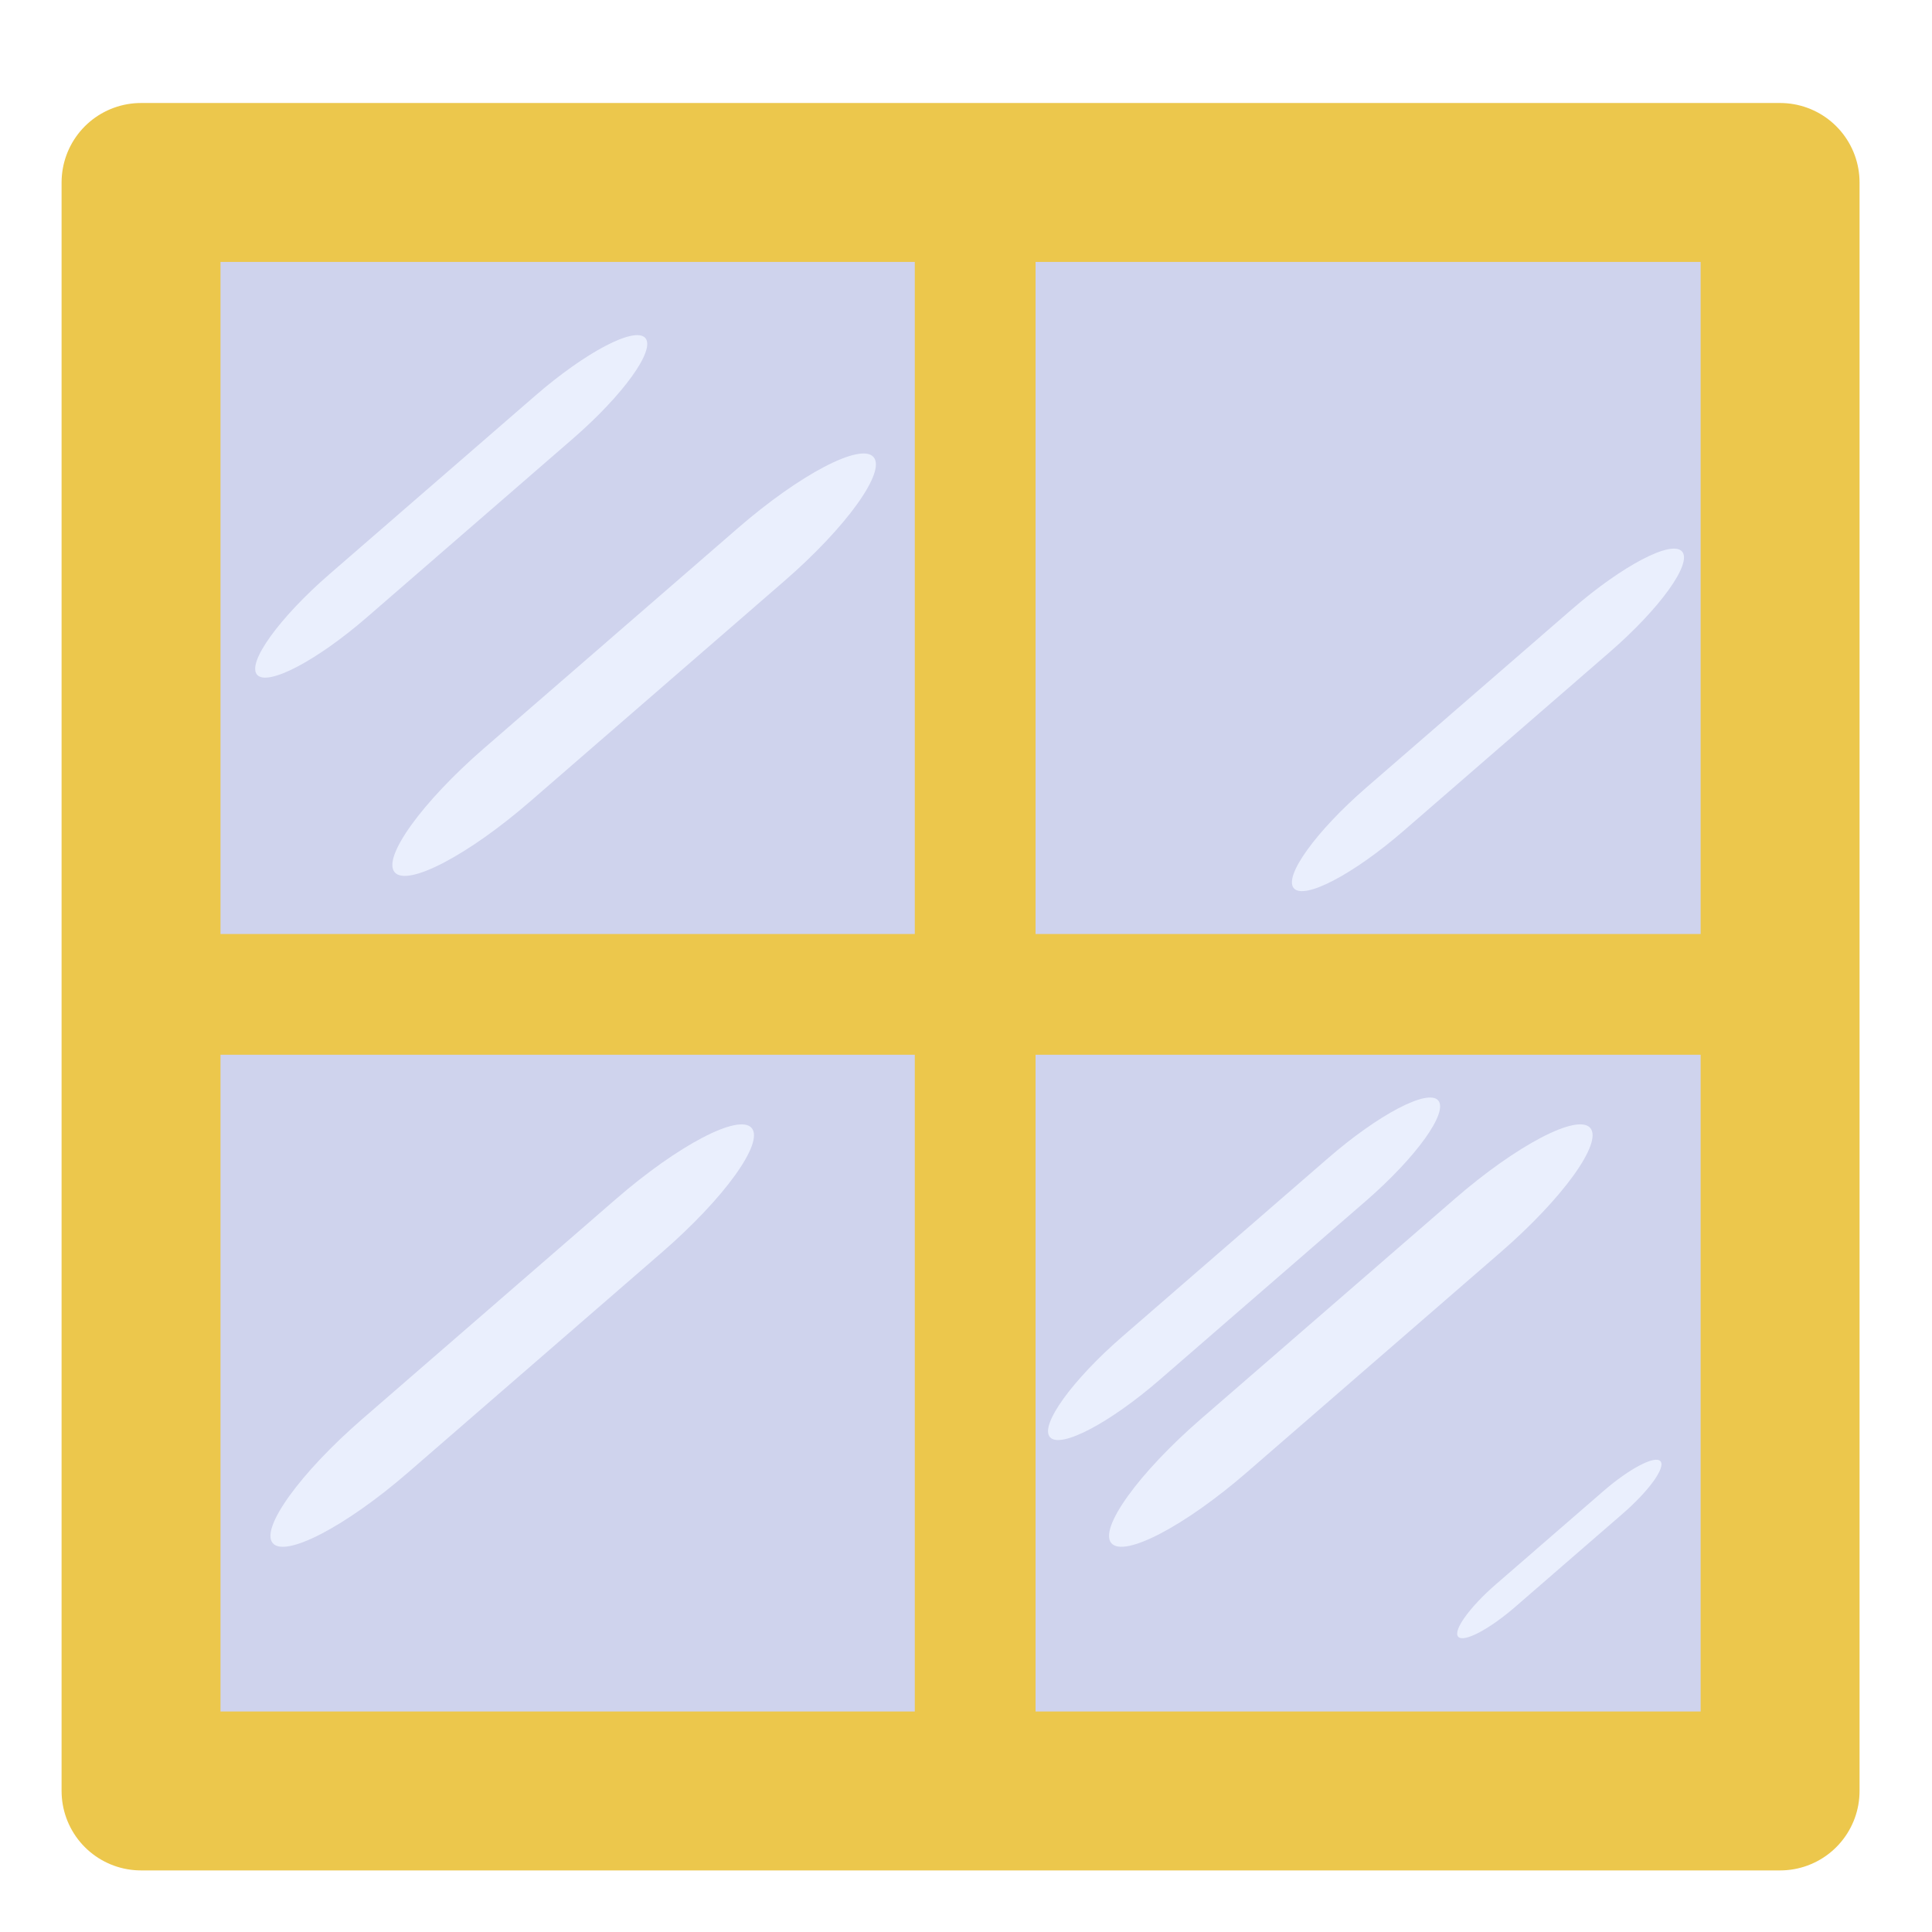
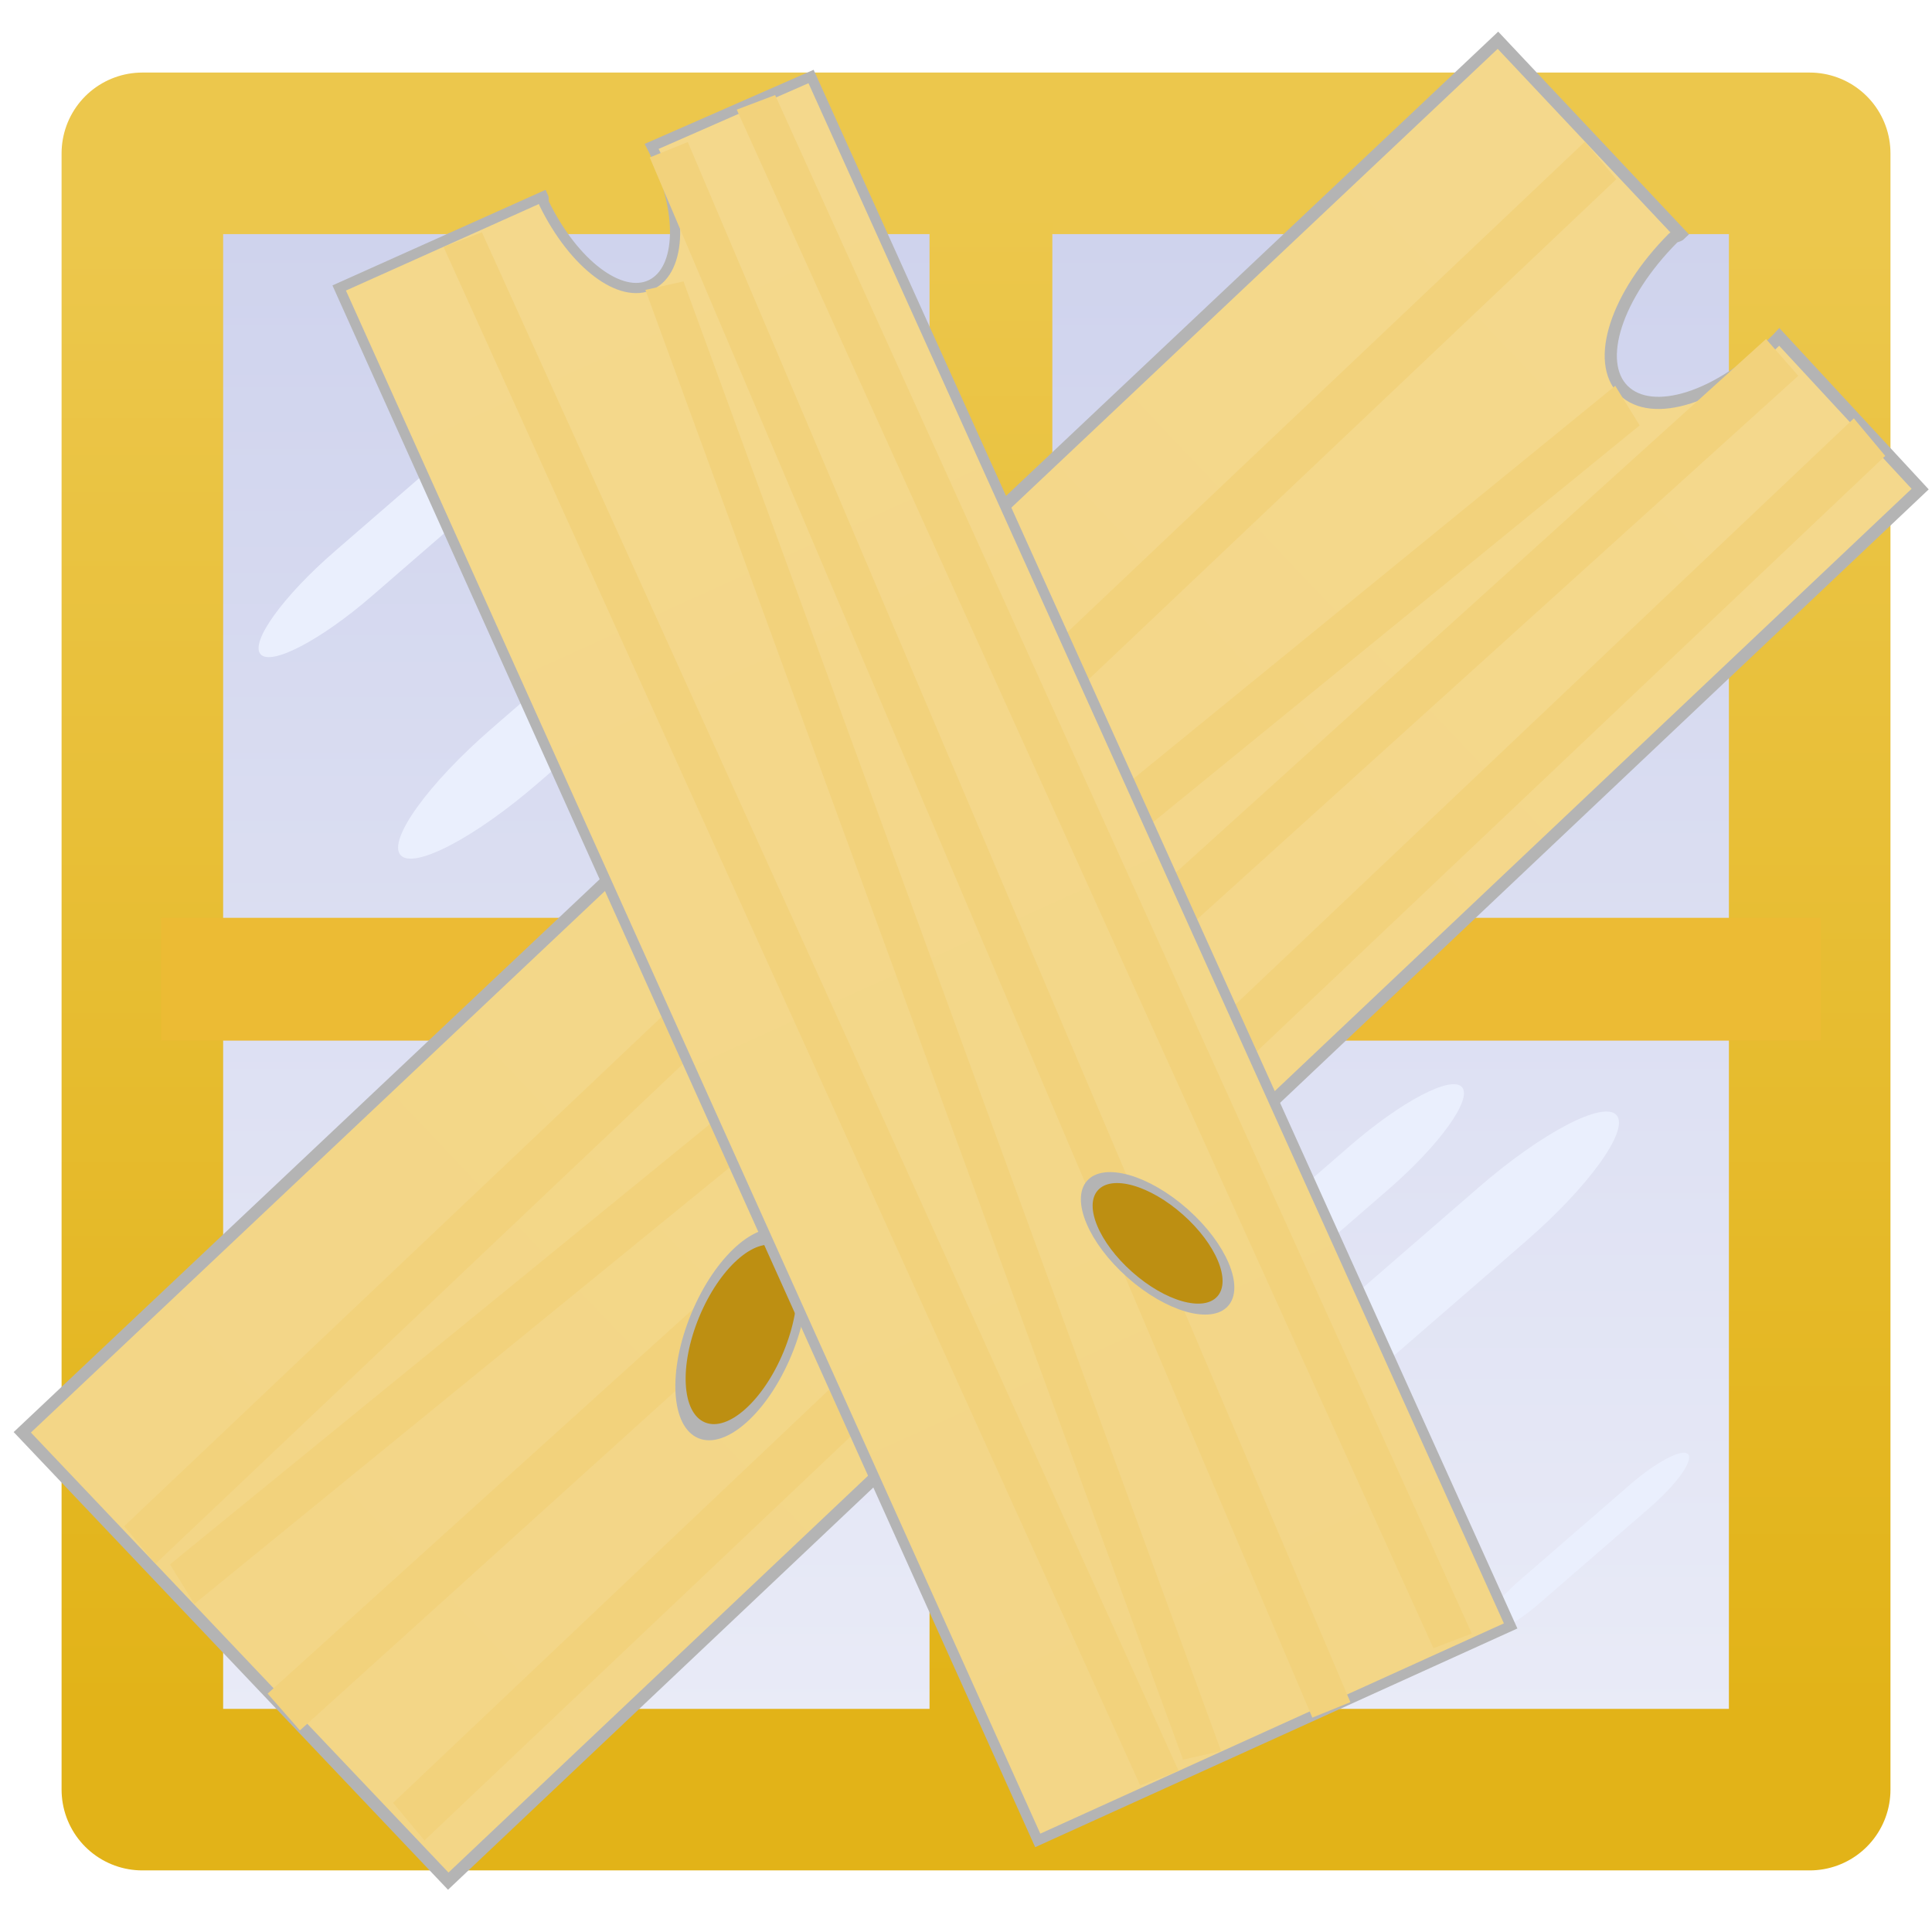
- <svg xmlns="http://www.w3.org/2000/svg" width="16" height="16" id="svg2" version="1.1">
-   <defs id="defs4" />
+ <svg xmlns="http://www.w3.org/2000/svg" xmlns:xlink="http://www.w3.org/1999/xlink" width="16" height="16" id="svg2" version="1.1">
+   <defs id="defs4">
+     <linearGradient id="linearGradient3847">
+       <stop style="stop-color:#f4d88c;stop-opacity:1;" offset="0" id="stop3849" />
+       <stop style="stop-color:#f3d687;stop-opacity:1;" offset="1" id="stop3851" />
+     </linearGradient>
+     <linearGradient id="linearGradient3768">
+       <stop style="stop-color:#ecc74c;stop-opacity:1;" offset="0" id="stop3770" />
+       <stop style="stop-color:#e2b318;stop-opacity:1;" offset="1" id="stop3772" />
+     </linearGradient>
+     <linearGradient id="linearGradient3760">
+       <stop style="stop-color:#cfd3ed;stop-opacity:1;" offset="0" id="stop3762" />
+       <stop style="stop-color:#e9ebf7;stop-opacity:1;" offset="1" id="stop3764" />
+     </linearGradient>
+     <linearGradient xlink:href="#linearGradient3760" id="linearGradient3766" x1="8.207" y1="1038.283" x2="8.207" y2="1050.594" gradientUnits="userSpaceOnUse" />
+     <linearGradient xlink:href="#linearGradient3768" id="linearGradient3774" x1="8.207" y1="1038.283" x2="8.207" y2="1050.594" gradientUnits="userSpaceOnUse" />
+     <linearGradient xlink:href="#linearGradient3768" id="linearGradient3782" x1="8.147" y1="1038.093" x2="8.147" y2="1050.474" gradientUnits="userSpaceOnUse" />
+     <linearGradient xlink:href="#linearGradient3847" id="linearGradient3853" x1="-4.361" y1="0.567" x2="-16.485" y2="12.057" gradientUnits="userSpaceOnUse" />
+     <linearGradient xlink:href="#linearGradient3847" id="linearGradient3863" gradientUnits="userSpaceOnUse" x1="-4.361" y1="0.567" x2="-16.485" y2="12.057" />
+     <linearGradient xlink:href="#linearGradient3847" id="linearGradient3879" gradientUnits="userSpaceOnUse" x1="-4.361" y1="0.567" x2="-16.485" y2="12.057" />
+   </defs>
  <g id="layer1" transform="translate(0,-1036.362)">
-     <rect style="fill:#cfd3ed;fill-opacity:1;stroke:#ecc74c;stroke-width:1.316;stroke-linejoin:round;stroke-miterlimit:4;stroke-opacity:1;stroke-dasharray:none" id="rect3023" width="13.574" height="13.321" x="1.168" y="1037.873" />
-     <rect style="fill:#ecc74c;fill-opacity:1;stroke:none" id="rect3793" width="1" height="13.511" x="7.576" y="1038.094" />
-     <rect y="-14.832" x="1044.097" height="13.511" width="1" id="rect3795" style="fill:#ecc74c;fill-opacity:1;stroke:none" transform="matrix(0,1,-1,0,0,0)" />
-     <rect style="fill:#eaeffd;fill-opacity:1;stroke:none" id="rect3797" width="0.473" height="4.256" x="788.333" y="676.789" transform="matrix(0.6551692,0.7554822,-0.7554822,0.6551692,0,0)" rx="1" ry="1" />
-     <rect ry="1.233" rx="1.233" transform="matrix(0.6551692,0.7554822,-0.7554822,0.6551692,0,0)" y="676.007" x="790.261" height="5.249" width="0.583" id="rect3801" style="fill:#eaeffd;fill-opacity:1;stroke:none" />
-     <rect ry="1" rx="1" transform="matrix(0.6551692,0.7554822,-0.7554822,0.6551692,0,0)" y="671.461" x="795.294" height="4.256" width="0.473" id="rect3803" style="fill:#eaeffd;fill-opacity:1;stroke:none" />
-     <rect style="fill:#eaeffd;fill-opacity:1;stroke:none" id="rect3805" width="0.583" height="5.249" x="793.797" y="680.41" transform="matrix(0.6551692,0.7554822,-0.7554822,0.6551692,0,0)" rx="1.233" ry="1.233" />
-     <rect ry="1" rx="1" transform="matrix(0.6551692,0.7554822,-0.7554822,0.6551692,0,0)" y="675.965" x="797.405" height="4.256" width="0.473" id="rect3807" style="fill:#eaeffd;fill-opacity:1;stroke:none" />
-     <rect style="fill:#eaeffd;fill-opacity:1;stroke:none" id="rect3809" width="0.583" height="5.249" x="798.347" y="675.163" transform="matrix(0.6551692,0.7554822,-0.7554822,0.6551692,0,0)" rx="1.233" ry="1.233" />
-     <rect ry="0.521" rx="0.521" transform="matrix(0.6551692,0.7554822,-0.7554822,0.6551692,0,0)" y="676.532" x="800.982" height="2.218" width="0.246" id="rect3811" style="fill:#eaeffd;fill-opacity:1;stroke:none" />
+     <rect style="fill:url(#linearGradient3766);fill-opacity:1;stroke:url(#linearGradient3774);stroke-width:1.338;stroke-linejoin:round;stroke-miterlimit:4;stroke-opacity:1;stroke-dasharray:none" id="rect3023" width="13.808" height="13.551" x="1.179" y="1037.632" />
+     <rect style="fill:url(#linearGradient3782);fill-opacity:1;stroke:none" id="rect3793" width="1.017" height="13.744" x="7.698" y="1037.856" />
+     <rect y="-15.079" x="1043.963" height="13.744" width="1.017" id="rect3795" style="fill:#ecbb34;fill-opacity:1;stroke:none" transform="matrix(0,1,-1,0,0,0)" />
+     <rect style="fill:#eaeffd;fill-opacity:1;stroke:none" id="rect3797" width="0.481" height="4.329" x="788.219" y="676.583" transform="matrix(0.6551692,0.7554822,-0.7554822,0.6551692,0,0)" rx="1.017" ry="1.017" />
+     <rect ry="1.255" rx="1.255" transform="matrix(0.6551692,0.7554822,-0.7554822,0.6551692,0,0)" y="675.787" x="790.179" height="5.339" width="0.593" id="rect3801" style="fill:#eaeffd;fill-opacity:1;stroke:none" />
+     <rect ry="1.017" rx="1.017" transform="matrix(0.6551692,0.7554822,-0.7554822,0.6551692,0,0)" y="671.162" x="795.3" height="4.329" width="0.481" id="rect3803" style="fill:#eaeffd;fill-opacity:1;stroke:none" />
+     <rect style="fill:#eaeffd;fill-opacity:1;stroke:none" id="rect3805" width="0.593" height="5.339" x="793.776" y="680.266" transform="matrix(0.6551692,0.7554822,-0.7554822,0.6551692,0,0)" rx="1.255" ry="1.255" />
+     <rect ry="1.017" rx="1.017" transform="matrix(0.6551692,0.7554822,-0.7554822,0.6551692,0,0)" y="675.744" x="797.447" height="4.329" width="0.481" id="rect3807" style="fill:#eaeffd;fill-opacity:1;stroke:none" />
+     <rect style="fill:#eaeffd;fill-opacity:1;stroke:none" id="rect3809" width="0.593" height="5.339" x="798.405" y="674.929" transform="matrix(0.6551692,0.7554822,-0.7554822,0.6551692,0,0)" rx="1.255" ry="1.255" />
+     <rect ry="0.53" rx="0.53" transform="matrix(0.6551692,0.7554822,-0.7554822,0.6551692,0,0)" y="676.321" x="801.086" height="2.256" width="0.251" id="rect3811" style="fill:#eaeffd;fill-opacity:1;stroke:none" />
+     <g id="g3855" transform="matrix(1.007909,0,0,1.007909,18.45287,-6.665988)">
+       <path id="rect3818" transform="translate(0,1036.362)" d="m -6,-1.188 -12.125,11.438 3.5,3.688 L -2.531,2.5 -3.688,1.25 C -3.698,1.261 -3.708,1.271 -3.719,1.281 -4.185,1.752 -4.733,1.921 -4.969,1.688 -5.204,1.454 -5.029,0.908 -4.562,0.438 -4.546,0.421 -4.516,0.422 -4.5,0.406 L -6,-1.188 z" style="fill:url(#linearGradient3863);fill-opacity:1;stroke:#b4b4b4;stroke-width:0.1;stroke-miterlimit:4;stroke-opacity:1;stroke-dasharray:none" />
+       <rect style="fill:#f2d27c;fill-opacity:1;stroke:none" id="rect3841" width="0.402" height="16.597" x="767.255" y="686.81" transform="matrix(0.6590718,0.75208,-0.7417968,0.6706247,0,0)" />
+       <path transform="matrix(0.5223064,0.2160247,-0.4299723,1.039591,-2.758657,1040.54)" d="m -11.175,7.54 c 0,0.418 -0.325,0.758 -0.726,0.758 -0.401,0 -0.726,-0.339 -0.726,-0.758 0,-0.418 0.325,-0.758 0.726,-0.758 0.401,0 0.726,0.339 0.726,0.758 z" id="path3823" style="fill:#bd8f12;fill-opacity:1;stroke:#b4b4b4;stroke-width:0.125;stroke-miterlimit:4;stroke-opacity:1;stroke-dasharray:none" />
+       <rect transform="matrix(0.6413331,0.7672626,-0.7257907,0.6879156,0,0)" y="669.784" x="749.747" height="16.537" width="0.402" id="rect3839" style="fill:#f2d27c;fill-opacity:1;stroke:none" />
+       <rect style="fill:#f2d27c;fill-opacity:1;stroke:none" id="rect3843" width="0.382" height="15.323" x="808.199" y="554.255" transform="matrix(0.5252469,0.8509499,-0.7749869,0.6319774,0,0)" />
+       <rect style="fill:#f2d27c;fill-opacity:1;stroke:none" id="rect3845" width="0.402" height="16.537" x="752.923" y="669.546" transform="matrix(0.6413331,0.7672626,-0.7257907,0.6879156,0,0)" />
+     </g>
+     <g transform="matrix(0.2768067,-0.7992117,0.7992117,0.2768067,-822.8533,747.4087)" id="g3865">
+       <path style="fill:url(#linearGradient3879);fill-opacity:1;stroke:#b4b4b4;stroke-width:0.1;stroke-miterlimit:4;stroke-opacity:1;stroke-dasharray:none" d="m -6,-1.188 -12.125,11.438 3.5,3.688 L -2.531,2.5 -3.688,1.25 C -3.698,1.261 -3.708,1.271 -3.719,1.281 -4.185,1.752 -4.733,1.921 -4.969,1.688 -5.204,1.454 -5.029,0.908 -4.562,0.438 -4.546,0.421 -4.516,0.422 -4.5,0.406 L -6,-1.188 z" transform="translate(0,1036.362)" id="path3867" />
+       <rect transform="matrix(0.6590718,0.75208,-0.7417968,0.6706247,0,0)" y="686.81" x="767.255" height="16.597" width="0.402" id="rect3869" style="fill:#f2d27c;fill-opacity:1;stroke:none" />
+       <path style="fill:#bd8f12;fill-opacity:1;stroke:#b4b4b4;stroke-width:0.125;stroke-miterlimit:4;stroke-opacity:1;stroke-dasharray:none" id="path3871" d="m -11.175,7.54 c 0,0.418 -0.325,0.758 -0.726,0.758 -0.401,0 -0.726,-0.339 -0.726,-0.758 0,-0.418 0.325,-0.758 0.726,-0.758 0.401,0 0.726,0.339 0.726,0.758 z" transform="matrix(0.5223064,0.2160247,-0.4299723,1.039591,-2.758657,1040.54)" />
+       <rect style="fill:#f2d27c;fill-opacity:1;stroke:none" id="rect3873" width="0.402" height="16.537" x="749.747" y="669.784" transform="matrix(0.6413331,0.7672626,-0.7257907,0.6879156,0,0)" />
+       <rect transform="matrix(0.5252469,0.8509499,-0.7749869,0.6319774,0,0)" y="554.255" x="808.199" height="15.323" width="0.382" id="rect3875" style="fill:#f2d27c;fill-opacity:1;stroke:none" />
+       <rect transform="matrix(0.6413331,0.7672626,-0.7257907,0.6879156,0,0)" y="669.546" x="752.923" height="16.537" width="0.402" id="rect3877" style="fill:#f2d27c;fill-opacity:1;stroke:none" />
+     </g>
  </g>
</svg>
